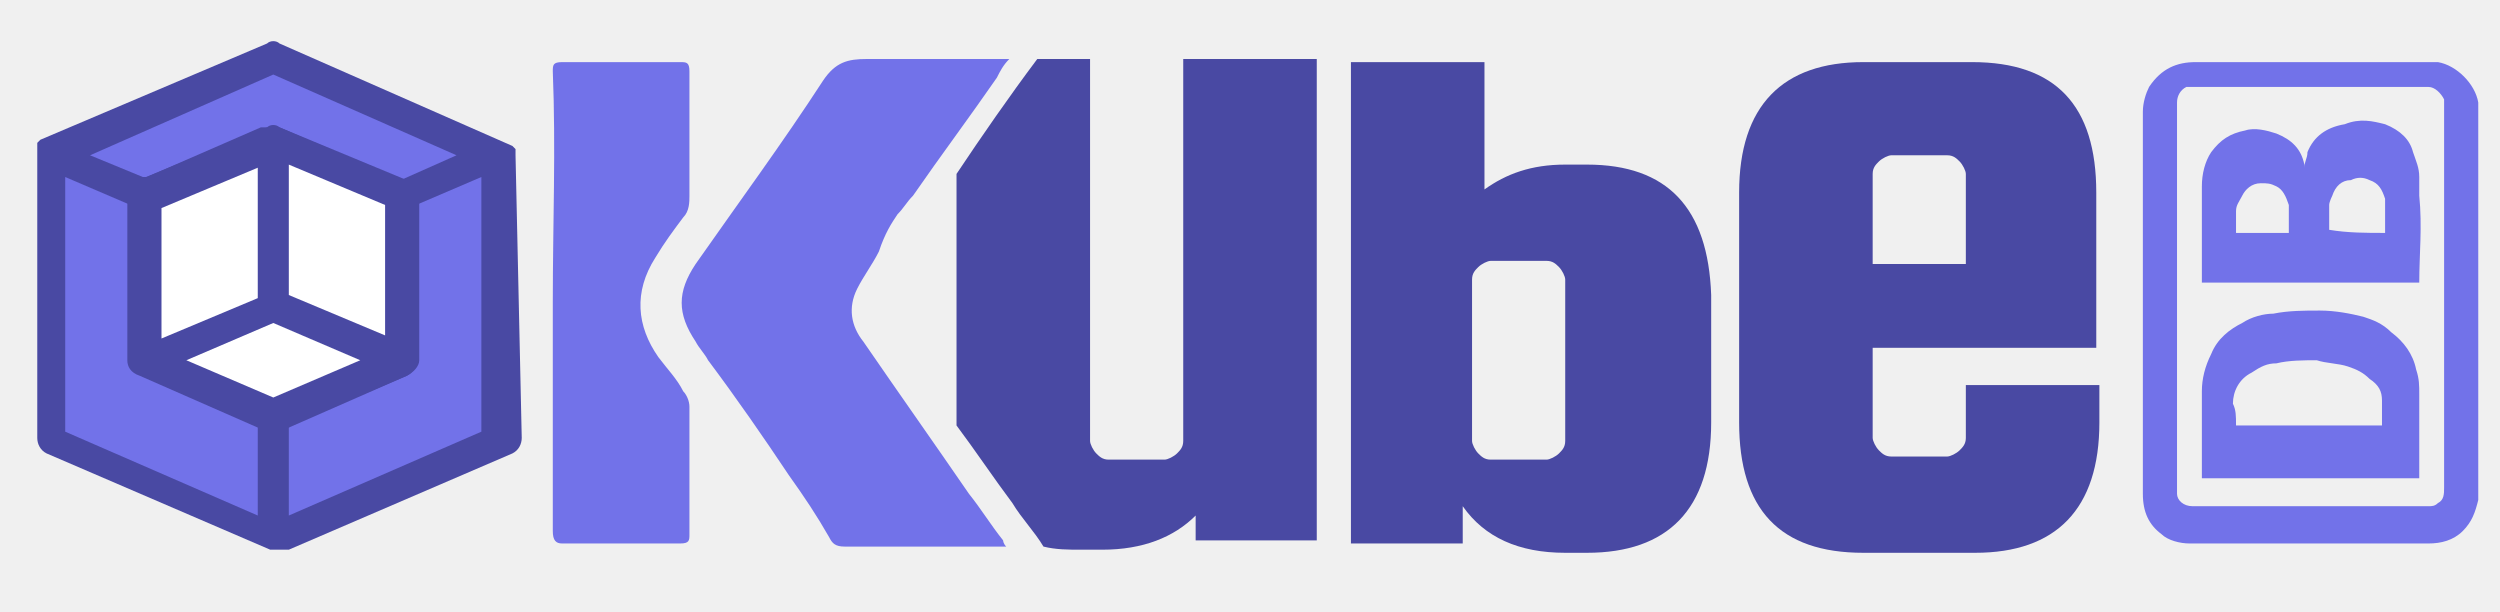
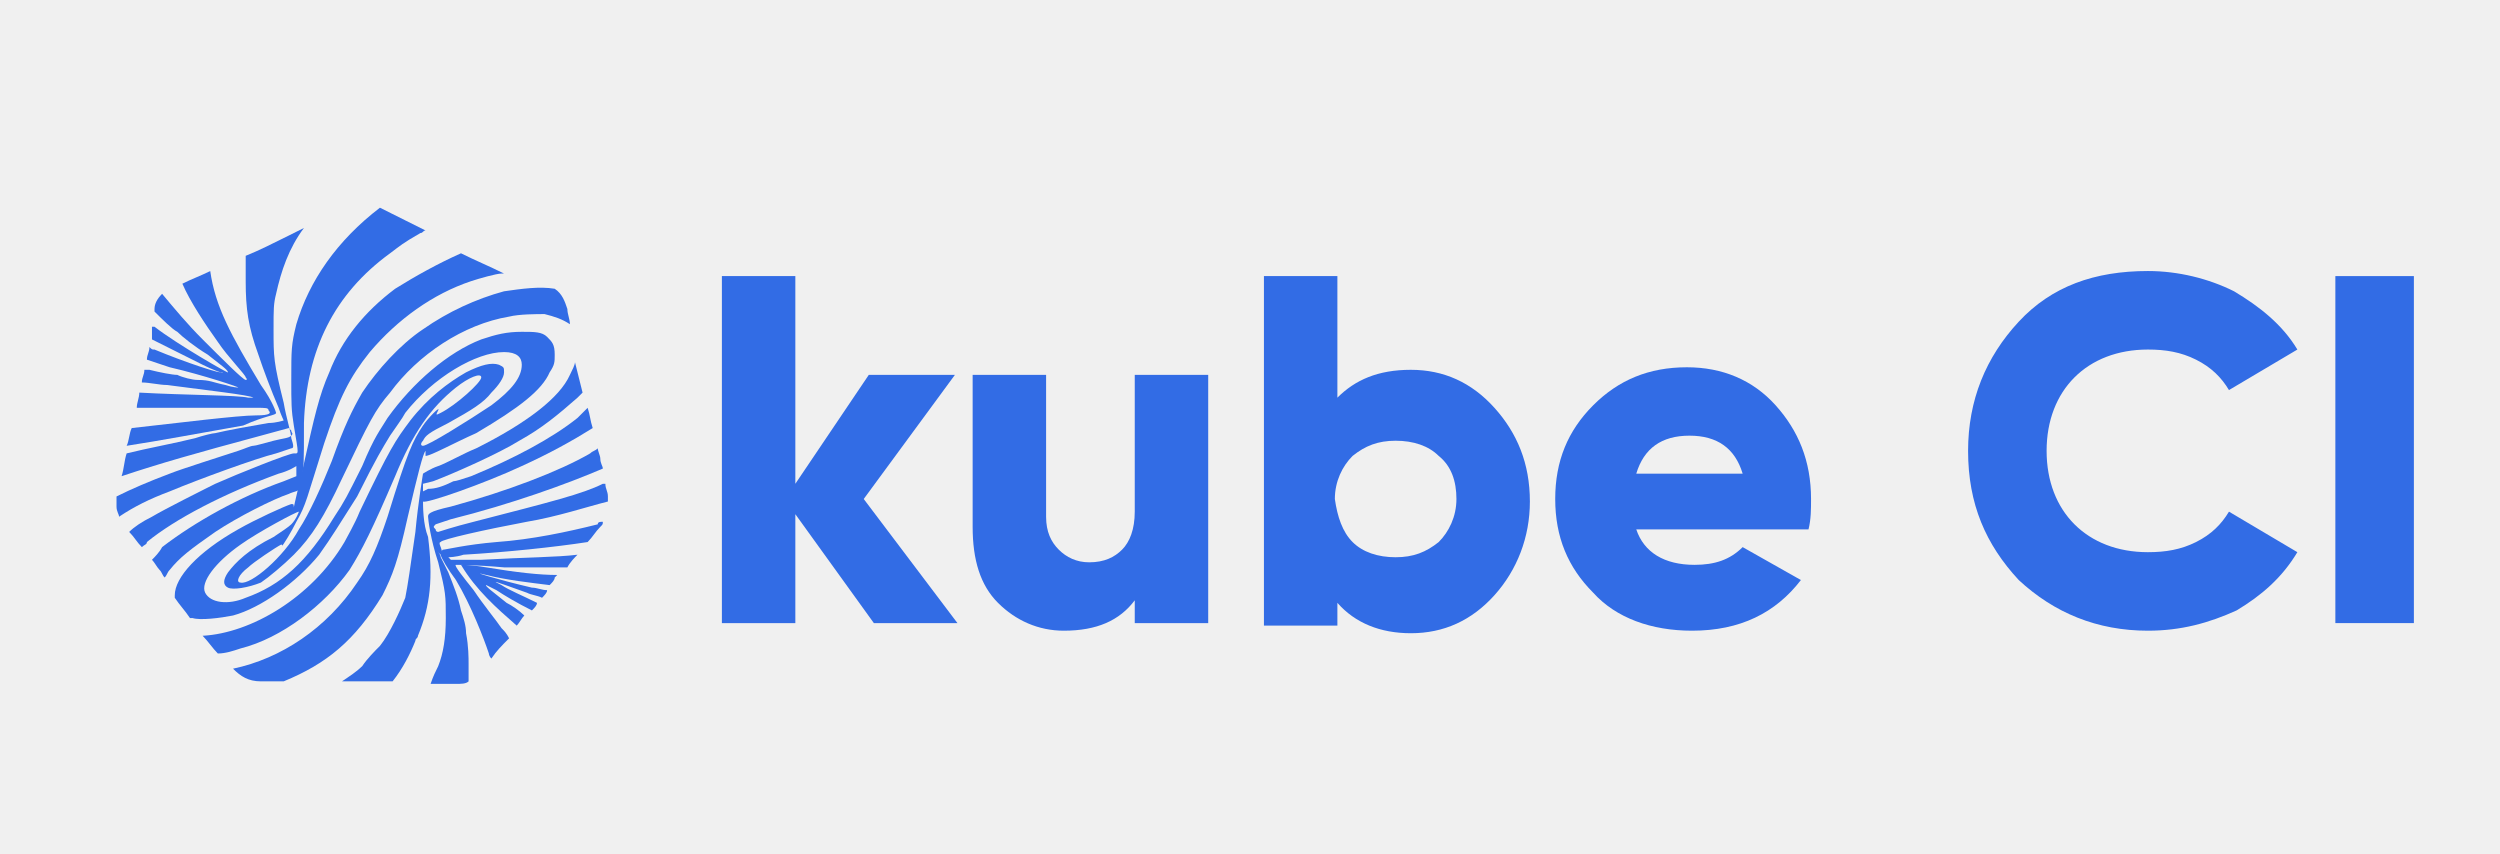
- <svg xmlns="http://www.w3.org/2000/svg" version="1.1" id="Layer_1" x="0px" y="0px" viewBox="0 0 80.5 19.7" style="enable-background:new 0 0 80.5 19.7;" xml:space="preserve">
+ <svg xmlns="http://www.w3.org/2000/svg" version="1.1" id="Layer_1" x="0px" y="0px" viewBox="0 0 98.7 33.7" style="enable-background:new 0 0 98.7 33.7;" xml:space="preserve">
  <style type="text/css">
- 	.st0{display:none;fill:#FFFFFF;}
- 	.st1{display:none;}
- 	.st2{display:inline;fill:#193D4B;}
- 	.st3{display:inline;}
- 	.st4{fill:#FFFFFF;}
- 	.st5{fill:#00A651;}
- 	.st6{fill:#7272E9;}
- 	.st7{fill:#4949A3;}
+ 	.st0{fill:#326CE5;}
</style>
-   <path id="XMLID_127_" class="st0" d="M108.3,38.5c-0.3,1-1.1,1.6-2.2,1.6c-1.3,0-2.3-0.8-3.4-1.4c-0.2-0.1-0.5-0.4-0.5-0.7  c0-0.5,0.3-1,0.5-1.5s0.4-1.1,0.6-1.6c0.4-1.1,0.9-2.2,1.4-3.2c0.6-1.3,1.1-2.5,1.7-3.8c0.7-1.5,1.4-2.9,2-4.4  c0.8-1.6,1.6-3.2,2.4-4.9c0.1-0.2,0.2-0.4,0.3-0.6c1.6-3.3,3.2-6.7,4.8-10c1.2-2.5,2.2-5.1,3.2-7.7c0.6-1.7,1.4-3.4,1.1-5.2  c-0.2-1.3-1.3-2-1.7-3.2c-0.7-2,4-2.1,5.1-2.3c1.7-0.2,3.4-0.4,5.1-0.5c1.3-0.1,2.7-0.1,4-0.1c1.1,0,2.5-0.1,3.4,0.5  c1.1,0.7,1.1,2.5,1.3,3.7c0.3,2,0.5,3.9,0.6,5.9c0.1,1.1,0.1,2.2,0.1,3.4c0.1,3.5,0.2,7,0.2,10.5c0,2.4,0,4.9,0,7.3  c0,5.8,0.5,9.8,1.5,12.2c0.4,0.9,0.8,1.3,1.1,1.3c0.8,0,1.5-0.3,2.2-0.6c0.5-0.2,0.9-0.6,1.3-0.9c0.4-0.2,0.8-0.5,1.2,0  c0.3,0.3,0.4,0.8,0.6,1.1c0.2,0.3,0.5,0.6,0.4,1s-0.5,0.6-0.8,0.8c-0.4,0.3-0.8,0.6-1.2,0.9c-0.8,0.6-1.6,1.1-2.5,1.6  c-0.5,0.3-1,0.5-1.5,0.7c-2.2,1-4.2,1.5-6.1,1.5c-0.9,0-2-0.3-2.9-0.7c-0.9-0.3-1.6-0.9-2.2-1.6c-1.7-2.1-2.1-5-2.3-7.6  c0-0.9,0-1.8,0-2.7c0-0.6,0.1-1.3,0.2-1.9s0.4-1.3,0.1-1.9c-0.2-0.5-0.8-0.6-1.3-0.7c-3.1-0.2-6.2-0.1-9.3,0.2  c-1.2,0.1-2.7,0-3.5,1.1c-0.6,0.8-0.9,2.1-1.3,3.1c-0.5,1.2-1,2.4-1.4,3.7c-0.3,0.7-0.5,1.4-0.8,2.1c-0.3,0.8-0.6,1.7-0.9,2.5  C108.8,36.7,108.6,37.6,108.3,38.5z M127.7,18.7l0.1-8.2c0-7.2-0.3-12.1-0.9-14.6c-0.4,0-0.7,0-0.9,0.1c-1.3,3.6-2.6,6.7-3.7,9.3  c-1.2,2.5-2.4,5.2-3.8,8.1c-1.3,2.9-2.2,4.7-2.5,5.4L127.7,18.7L127.7,18.7z" />
-   <path id="XMLID_125_" class="st0" d="M148.1,9.2c0.3-0.1,0.6-0.1,0.9-0.2c0.6-0.1,1.2-0.2,1.7-0.3c1.6-0.2,3.1-0.3,4.7-0.3  c1,0,2.1,0,3.1-0.1c0.3,0,0.7-0.1,1,0.2c0.2,0.3,0.2,0.6,0.3,0.9s0.2,0.6,0.3,1c0.1,0.3,0.1,0.7,0.2,1.1c0,0.2,0,0.4,0.1,0.6  c0,0.1,0.1,0.5,0,0.5c3.6-3,6.7-4.5,9.1-4.5c2.4,0,4.4,1,5.9,3.1c1.5,2,2.2,5,2.2,8.9c0,6.9-1.3,12-3.8,15.3c-2.4,3.2-6,5.2-10,5  c-1.3-0.1-2.7-0.2-3.9-0.6c-0.5-0.2-1.1-0.4-1.1-1.1c0-0.4,0.1-0.9,0.4-1.2c0.2-0.2,0.6-0.3,0.9-0.4c0.3-0.2,0.7-0.4,1-0.6  c0.7-0.4,1.3-0.9,1.9-1.5c1.4-1.3,2.4-3,3.2-4.8c1.6-3.8,2.5-8.6,1.2-12.6c-0.4-1.2-1.1-2.5-2.3-2.9c-1-0.4-2,0-2.8,0.7  c-2.1,1.8-2.6,5-2.9,7.6c-0.6,4.1-1.2,8.1-2.1,12.2c-0.6,2.6-1.1,5.3-1.4,8c-0.3,2.4-0.7,4.8-0.8,7.1c0,0.7,0,1.4,0,2  c0,0.5,0,1-0.4,1.3c-0.5,0.4-1.2,0.4-1.8,0.5c-0.9,0.3-1.9,0.5-2.9,0.6c-0.5,0.1-1.1,0.2-1.6,0.2c-0.6,0.1-1.3,0.1-1.9,0.2  c-0.4,0.1-0.9,0.1-1.2-0.1l-0.1-0.1c-0.4-0.3-0.4-0.9-0.4-1.4c0-0.6,0-1.2,0-1.8c0-1.2,0.2-2.4,0.4-3.6c0.2-1,0.3-2.1,0.5-3.1  c0.2-1.3,0.5-2.6,0.8-3.9c0.3-1.6,0.7-3.2,1-4.8c0-0.2,0.1-0.4,0.1-0.6c1.8-8.5,2.8-15,2.8-19.6c0-0.9-0.2-1.9-0.6-2.9  c-0.3-0.7-0.6-1.3-1-1.9c-0.2-0.3-0.4-0.6-0.6-0.9c-0.2-0.2-0.4-0.5-0.3-0.9C147.7,9.4,147.9,9.3,148.1,9.2z" />
-   <path id="XMLID_122_" class="st0" d="M236.7,30.1c0,3-1.3,5.4-3.9,7.3c-1,0.7-1.9,1.1-3,1.5c-0.6,0.2-1.2,0.4-1.8,0.6  c-1.3,0.4-2.7,0.6-4.1,0.7c-2.8,0.2-6-0.2-8.4-1.8c-2-1.4-2.8-3.7-1.5-5.9c1.1-2,3.5-3.5,5.8-3.1c2.5,0.4,3.7,2.9,4.5,4.9  c0.2,0.5,0.3,0.9,0.5,1.4c0.2,0.7,0.7,1.2,1.4,1s1.4-0.8,1.6-1.6c0.1-0.3,0.1-0.6,0.1-0.9c0-2.2-1.9-5.3-5.8-9.3  c-3.8-4-5.8-7.2-5.8-9.6s1.1-4.2,3.2-5.5c2.1-1.3,4.7-2,7.7-2s5.3,0.5,6.8,1.6s2.3,2.5,2.3,4.3s-1.4,4.3-4.3,7.6  c0.3,0.3,0.8,0.8,1.3,1.3s1.2,1.6,2.1,3.1C236.3,27.4,236.7,28.8,236.7,30.1z M232.9,13.9c0-1.7-1.1-2.5-3.4-2.5  c-1.1,0-2,0.2-2.7,0.7s-1.1,1-1.1,1.5c0,1,1,2.5,3.1,4.4l1.1,0.9C231.9,17.3,232.9,15.6,232.9,13.9z" />
-   <path id="XMLID_120_" class="st0" d="M256.8,40.3c-4.4,0-8.1-1.8-10.9-5.4c-2.9-3.6-4.3-8.2-4.3-14s1-11,3-15.8s4.8-8.6,8.5-11.6  s7.6-4.5,11.8-4.5s7.6,0.9,10.2,2.8S279-4,279-1.4c0,1.2-0.2,2.5-0.6,3.7c-0.3,0.8-0.6,1.7-1.2,2.4c-0.8,1-1.7,0.6-2.8,0.4  c-1-0.2-1.9-0.5-2.9-0.8c-1.2-0.4-2.5-1-3.5-1.8c-1-0.7-0.6-1.5-0.4-2.5c0.1-0.7,0.3-1.4,0.4-2.1s0.3-1.4,0.4-2  c0.2-1.2-0.2-1.6-1.3-2c-0.9-0.3-1.9-0.4-2.9-0.4c-2.9,0-5.4,2.5-7.7,7.4c-2.2,4.9-3.3,11-3.3,18.3c0,4.8,0.8,8.2,2.4,10.4  s3.5,3.2,5.8,3.2c1.4,0,3-0.3,4.3-0.8c1.5-0.6,3-1.4,4.2-2.5c0.5-0.4,0.9-0.8,1.4-1.2c0.2-0.2,0.4-0.5,0.8-0.6s0.6,0.2,0.9,0.4  c0.5,0.5,0.9,0.9,1.4,1.3c0.4,0.3,0.8,0.8,0.4,1.3c-0.3,0.4-0.7,0.7-1,1.1c-0.5,0.5-1,1-1.5,1.5c-1.4,1.3-2.7,2.4-4,3.3  c-1.3,0.9-3,1.7-5,2.4C260.9,39.9,258.8,40.3,256.8,40.3z" />
-   <path id="XMLID_117_" class="st0" d="M288.4,40.3c-3.3,0-5.8-1.1-7.7-3.4c-1.8-2.3-2.8-5.5-2.8-9.6c0-5.3,1.4-9.8,4.2-13.6  c2.8-3.8,6.7-5.7,11.7-5.7l2.6,0.1c0.8-0.4,1.7-0.6,2.7-0.6c3.7,0,5.6,3.5,5.6,10.6c1.9-0.1,3.9-0.4,5.9-0.8l1.1-0.3l0.4,2.8  c-1.6,0.7-3.7,1.3-6.3,1.8l-1.4,0.3c-0.9,5-2.7,9.3-5.5,13C296.3,38.4,292.7,40.3,288.4,40.3z M292.3,34.2c2,0,3.8-1.3,5.4-3.8  c1.6-2.6,2.7-5.3,3.3-8.1c-5.1,0-7.6-1.9-7.6-5.7c0-1.5,0.3-2.9,0.9-4.3l0.4-0.7c-0.2-0.1-0.4-0.1-0.7-0.1c-0.3,0-0.5,0-0.6,0.1  c-1.2,0.8-2.3,2.5-3.3,5.3s-1.6,6-1.6,9.6C288.4,31.6,289.7,34.2,292.3,34.2z" />
-   <path id="XMLID_114_" class="st0" d="M341.1,35.1c0,0.1-0.1,0.2-0.2,0.3c-0.5,0.5-1.2,1-1.8,1.4c-0.8,0.6-1.6,1.1-2.5,1.6  c-1.3,0.7-2.6,1.4-4,1.7c-0.7,0.1-1.4,0.2-2.1,0.2c-3.1,0-4.8-1.5-5.3-4.5c-1.4,1.4-3,2.5-4.8,3.3s-3.3,1.2-4.6,1.2  c-2.3,0-4.2-1-5.8-3c-1.6-2-2.4-5.1-2.4-9.2c0-6.3,1.3-11.2,4-14.7c2.7-3.6,5.6-5.4,9-5.4c3.3,0,6.1,0.8,8.4,2.3  c0.5-2.8,1-5.6,1.4-8.4c0.3-2.3,0.5-4.5,0.7-6.8c0.1-1.6,0.1-3.1-0.1-4.6c-0.1-0.8,0.1-1.5,1-1.7c0.4-0.1,0.9-0.2,1.3-0.4  c1.2-0.3,2.4-0.6,3.7-0.8c0.7-0.1,1.4-0.2,2-0.2c1.1-0.1,2.5-0.5,2.7,1c0.3,2.2,0.1,4.4-0.1,6.6c-0.2,1.4-0.4,2.8-0.6,4.2  c-0.2,1.7-0.6,3.4-0.9,5.1c-0.4,2-0.7,4.1-1.1,6.1c-0.1,0.3-0.1,0.5-0.2,0.8c-2.1,10.6-3.1,17.8-3.1,21.6c0,1.1,0.3,1.7,0.8,1.7  c0.4,0,0.8-0.3,1.1-0.5c0.3-0.2,0.7-0.4,1-0.6c0.3-0.2,0.6-0.5,0.9-0.6s0.5,0.1,0.7,0.3c0.2,0.3,0.4,0.7,0.6,1  C340.9,34.4,341.2,34.7,341.1,35.1z M324.1,12.1c-1.7,0-3.1,1.6-4.3,4.9c-1.2,3.3-1.8,6.5-1.8,9.7s0.2,5.2,0.7,6.1  c0.4,0.9,1.1,1.3,2,1.3c1.6,0,3.1-0.6,4.6-1.9c0.1-1.9,1.2-8.2,3.2-18.9C326.9,12.6,325.4,12.1,324.1,12.1z" />
-   <path id="XMLID_111_" class="st0" d="M342.9,27.1c0-5.9,1.8-10.6,5.4-14S355.9,8,360.5,8c2.8,0,5.1,0.7,6.9,2.1s2.7,3.2,2.7,5.5  s-0.6,4.2-1.7,5.8c-1.2,1.6-2.6,2.8-4.2,3.6c-3.4,1.7-6.4,2.7-9.2,3.1l-1.7,0.2c0.3,4.5,2.2,6.7,5.5,6.7c1.1,0,2.3-0.3,3.6-0.9  c0.6-0.2,1.1-0.5,1.6-0.8c0.6-0.3,1-0.7,1.5-1.1c0.4-0.3,0.8-0.6,1.3-0.2c0.3,0.3,0.5,0.6,0.8,1c0.2,0.3,0.6,0.5,0.4,1  c-0.1,0.3-0.4,0.5-0.6,0.7c-0.5,0.4-1,0.8-1.5,1.2c-1.1,0.9-2.2,1.6-3.2,2.1c-2.7,1.5-5.8,2.3-9,2.3c-3.3,0-5.8-1.2-7.7-3.5  C343.9,34.5,342.9,31.3,342.9,27.1z M358.8,21.7c1.4-1.6,2.1-3.7,2.1-6.2c0-2.6-0.8-3.8-2.3-3.8c-1.8,0-3.2,1.5-4.2,4.6  s-1.5,5.9-1.5,8.6C355.5,24.4,357.4,23.3,358.8,21.7z" />
-   <g class="st1">
-     <path id="XMLID_81_" class="st2" d="M80.8,51.2c0,3.2-2.6,5.8-5.8,5.8H11.4c-3.2,0-5.8-2.6-5.8-5.8v-63.6c0-3.2,2.6-5.8,5.8-5.8H75   c3.2,0,5.8,2.6,5.8,5.8V51.2z" />
-     <g class="st3">
+   <g>
+     <g>
      <g>
-         <g>
-           <g id="XMLID_161_">
-             <g id="XMLID_167_">
-               <path id="XMLID_171_" class="st4" d="M71.4,29.4c0.1-3.2-2.8-3.9-4.5-3.6c-3.3,0.6-3,3.6-3,3.6l0,0c0,3-0.7,5.2-2.2,6.6        c-1.5,1.5-3.6,2.2-6.3,2.2c-5.7,0-8.5-2.9-8.5-8.8l0,0c0,4.9-1.3,8.5-3.8,11c0.2,0.2,0.4,0.4,0.6,0.6        c2.9,2.5,6.8,3.7,11.7,3.7s8.8-1.2,11.7-3.7C70,38.5,71.4,34.6,71.4,29.4L71.4,29.4z" />
-               <path id="XMLID_168_" class="st4" d="M55.4,47.3c-5.5,0-10-1.5-13.4-4.3c-0.3-0.2-0.5-0.5-0.8-0.7l-1.9-2l1.9-1.9        c2-1.9,3-5,3-9.1h5.3c0,4.5,1.6,6.2,5.9,6.2c2,0,3.5-0.5,4.4-1.4s1.4-2.5,1.4-4.7c-0.2-2.2,1.1-5.6,5.2-6.3        c0.4-0.1,0.8-0.1,1.2-0.1c1.9,0,3.6,0.7,4.8,1.9c0.7,0.7,1.5,2,1.6,3.9v0.1c0,0.1,0,0.2,0,0.3v0.1c0,6-1.8,10.6-5.3,13.6        C65.4,45.8,60.9,47.3,55.4,47.3z M46.8,40c2.2,1.4,5.1,2.1,8.6,2.1c4.2,0,7.6-1,10-3.1c2.2-1.9,3.4-4.9,3.4-9.1l0,0v-0.5        c0-0.2,0-0.5-0.1-0.6c-0.2-0.2-0.8-0.4-1.3-0.3c-0.4,0.1-0.8,0.1-0.8,0.7l0,0v0.3c0,3.7-1,6.6-3,8.5c-2,2-4.7,3-8.1,3        c-3.2,0-5.8-0.9-7.7-2.5C47.4,38.9,47.1,39.5,46.8,40z" />
-             </g>
-             <g id="XMLID_162_">
-               <path id="XMLID_166_" class="st4" d="M63.9,9.4c0-3-0.7-5.2-2.2-6.6c-1.5-1.5-3.6-2.2-6.3-2.2c-5.6,0-8.5,2.9-8.5,8.7        c0-4.9-1.2-8.5-3.7-11c0.2-0.2,0.4-0.3,0.5-0.5c2.9-2.5,6.8-3.7,11.7-3.7s8.8,1.2,11.7,3.7s4.4,6.3,4.4,11.6        c0,0,0.3,3.1-3,3.6C66.7,13.4,63.8,12.6,63.9,9.4z" />
-               <path id="XMLID_163_" class="st4" d="M67.7,15.8c-1.9,0-3.6-0.7-4.8-1.9c-0.8-0.8-1.7-2.2-1.6-4.5c0-2.1-0.5-3.7-1.4-4.7        c-1-1-2.4-1.4-4.4-1.4c-4.2,0-5.9,1.7-5.9,6.1h-5.3c0-4.1-1-7.2-3-9.1l-1.9-2l1.9-1.9C41.5-3.8,41.7-4,42-4.2        c3.4-2.9,7.9-4.3,13.4-4.3s10,1.5,13.4,4.3c3.5,3,5.3,7.5,5.3,13.5c0.2,2.2-1.1,5.6-5.2,6.3C68.5,15.7,68.1,15.8,67.7,15.8z         M55.4-2c3.4,0,6.2,1,8.1,3c2,2,3,4.8,3,8.5c0,0.3,0,0.6,0.1,0.7c0.2,0.2,0.8,0.4,1.3,0.3c0.3,0,0.9-0.1,0.8-0.8V9.4        c0-4.5-1.1-7.6-3.4-9.6c-2.4-2-5.8-3.1-10-3.1c-3.4,0-6.3,0.7-8.5,2c0.3,0.5,0.6,1,0.9,1.6C49.6-1.2,52.2-2,55.4-2z" />
-             </g>
-           </g>
-         </g>
-         <g>
-           <g>
-             <path id="XMLID_74_" class="st5" d="M37.2,35.9c-1.5,1.5-3.6,2.2-6.3,2.2c-5.7,0-8.5-2.9-8.5-8.8V9.4c0-5.9,2.8-8.8,8.5-8.8       c2.7,0,4.8,0.7,6.3,2.2s2.2,3.7,2.2,6.6l0,0c0-4.9,1.3-8.5,3.8-11C43-1.8,42.8-2,42.6-2.2c-2.9-2.5-6.8-3.7-11.7-3.7       s-8.8,1.2-11.7,3.7s-4.3,6.3-4.3,11.6v19.9c0,5.3,1.4,9.1,4.3,11.6s6.8,3.7,11.7,3.7s8.8-1.2,11.7-3.7c0.2-0.2,0.4-0.3,0.5-0.5       c-2.5-2.5-3.7-6.1-3.7-11C39.4,32.3,38.6,34.5,37.2,35.9z" />
-             <path class="st5" d="M30.8,47.2c-5.5,0-10-1.5-13.4-4.3c-3.5-3-5.2-7.5-5.2-13.6V9.4c0-6,1.8-10.6,5.2-13.6       c3.4-2.9,7.9-4.3,13.4-4.3s10,1.5,13.4,4.3C44.5-4,44.7-3.7,45-3.5l1.9,1.9L45,0.3c-2,1.9-3,5-3,9.1h-5.3       c0-2.2-0.5-3.8-1.4-4.8c-1-1-2.4-1.4-4.4-1.4c-4.2,0-5.9,1.7-5.9,6.2v19.9c0,4.5,1.6,6.2,5.9,6.2c2,0,3.5-0.5,4.4-1.4       s1.4-2.5,1.4-4.7H42c0,4.1,1,7.2,2.9,9.1l1.9,1.9l-1.9,1.9c-0.2,0.2-0.4,0.4-0.7,0.6C40.9,45.7,36.4,47.2,30.8,47.2z M30.8-3.3       c-4.2,0-7.6,1-10,3.1c-2.3,2-3.4,5.1-3.4,9.6v19.9c0,4.5,1.1,7.6,3.4,9.6c2.4,2,5.7,3.1,10,3.1c3.4,0,6.3-0.7,8.5-2       c-0.3-0.5-0.6-1.1-0.9-1.6c-1.9,1.6-4.5,2.5-7.6,2.5c-7.1,0-11.1-4.2-11.1-11.5v-20c0-7.3,4.1-11.5,11.1-11.5       c3.2,0,5.7,0.8,7.7,2.5c0.3-0.6,0.6-1.1,0.9-1.6C37.2-2.6,34.3-3.3,30.8-3.3z" />
-           </g>
-           <g>
-             <path id="XMLID_71_" class="st5" d="M39.4,9.4v19.9v0.1c0,4.9,1.2,8.5,3.7,11c2.5-2.5,3.8-6.1,3.8-11v-20V9.3       c0-4.9-1.2-8.5-3.7-11C40.6,0.8,39.4,4.5,39.4,9.4z" />
-             <path class="st5" d="M43,44.1l-1.8-1.8c-3-3-4.5-7.3-4.5-12.9v-20c0-5.6,1.6-9.9,4.6-12.9l1.9-1.8L45-3.5c3,3,4.5,7.3,4.5,12.9       v20c0,5.6-1.6,9.9-4.6,12.9L43,44.1z M43.1,3C42.4,4.7,42,6.9,42,9.4v19.9c0,2.6,0.4,4.7,1.1,6.4c0.8-1.7,1.1-3.9,1.1-6.4V9.4       C44.3,6.9,43.9,4.7,43.1,3z" />
-           </g>
-           <g>
-             <path id="XMLID_68_" class="st5" d="M39.4,30c0,0-0.3,6.1,3.7,10.4c1.6,1.8,4,3.2,7.4,3.8c2.6,0.5,4.5-4.5,1.8-6.3       c-0.3-0.1-5.4-1.8-5.4-8.5L39.4,30z" />
-             <path class="st5" d="M50.8,46.8L50.8,46.8c-0.3,0-0.6,0-0.8-0.1c-3.7-0.7-6.6-2.2-8.8-4.6c-4.7-5-4.4-12-4.4-12.3l0.1-2.3       l12.7-1v2.9c-0.1,4.6,3.1,5.8,3.5,5.9l0.4,0.1l0.3,0.2c2.1,1.5,3,4.2,2.1,6.9C55.1,45.1,53,46.8,50.8,46.8z M42.2,32.4       c0.3,1.8,1,4.3,2.8,6.2c1.4,1.5,3.2,2.4,5.6,2.9c0.1-0.2,0.3-0.6,0.3-1c0-0.1,0-0.3-0.1-0.3c-2.2-0.9-5.4-3.3-6.4-7.9       L42.2,32.4z" />
-           </g>
-         </g>
+         <path class="st0" d="M37.8,24.6h-3.3l-3.1-4.3v4.3h-2.9V10.9h2.9v8.2l2.9-4.3h3.4l-3.6,4.9L37.8,24.6z" />
+         <path class="st0" d="M44.8,14.8h2.9v9.8h-2.9v-0.9c-0.6,0.8-1.5,1.2-2.8,1.2c-1,0-1.9-0.4-2.6-1.1c-0.7-0.7-1-1.7-1-3v-6h2.9v5.6     c0,0.6,0.2,1,0.5,1.3c0.3,0.3,0.7,0.5,1.2,0.5c0.6,0,1-0.2,1.3-0.5c0.3-0.3,0.5-0.8,0.5-1.5V14.8z" />
+         <path class="st0" d="M55.7,14.6c1.3,0,2.4,0.5,3.3,1.5c0.9,1,1.4,2.2,1.4,3.7c0,1.4-0.5,2.7-1.4,3.7c-0.9,1-2,1.5-3.3,1.5     c-1.2,0-2.2-0.4-2.9-1.2v0.9h-2.9V10.9h2.9v4.8C53.5,15,54.4,14.6,55.7,14.6z M53.4,21.4c0.4,0.4,1,0.6,1.7,0.6     c0.7,0,1.2-0.2,1.7-0.6c0.4-0.4,0.7-1,0.7-1.7c0-0.7-0.2-1.3-0.7-1.7c-0.4-0.4-1-0.6-1.7-0.6c-0.7,0-1.2,0.2-1.7,0.6     c-0.4,0.4-0.7,1-0.7,1.7C52.8,20.4,53,21,53.4,21.4z" />
+         <path class="st0" d="M64.6,20.9c0.3,0.9,1.1,1.4,2.3,1.4c0.8,0,1.4-0.2,1.9-0.7l2.3,1.3c-1,1.3-2.4,2-4.3,2c-1.6,0-3-0.5-3.9-1.5     c-1-1-1.5-2.2-1.5-3.7c0-1.5,0.5-2.7,1.5-3.7c1-1,2.2-1.5,3.7-1.5c1.4,0,2.6,0.5,3.5,1.5c0.9,1,1.4,2.2,1.4,3.7     c0,0.4,0,0.8-0.1,1.2H64.6z M64.6,18.7h4.2c-0.3-1-1-1.5-2.1-1.5C65.6,17.2,64.9,17.7,64.6,18.7z" />
+         <path class="st0" d="M84.8,24.9c-2,0-3.7-0.7-5.1-2c-1.3-1.4-2-3-2-5.1c0-2,0.7-3.7,2-5.1c1.3-1.4,3-2,5.1-2     c1.2,0,2.4,0.3,3.4,0.8c1,0.6,1.9,1.3,2.5,2.3L88,15.4c-0.3-0.5-0.7-0.9-1.3-1.2c-0.6-0.3-1.2-0.4-1.9-0.4     c-1.2,0-2.2,0.4-2.9,1.1c-0.7,0.7-1.1,1.7-1.1,2.9c0,1.2,0.4,2.2,1.1,2.9c0.7,0.7,1.7,1.1,2.9,1.1c0.7,0,1.3-0.1,1.9-0.4     c0.6-0.3,1-0.7,1.3-1.2l2.7,1.6c-0.6,1-1.4,1.7-2.4,2.3C87.2,24.6,86.1,24.9,84.8,24.9z" />
+         <path class="st0" d="M92.2,10.9h3.1v13.7h-3.1V10.9z" />
+       </g>
+     </g>
+     <g>
+       <g>
+         <path class="st0" d="M15.1,23.5c0.4-0.8,0.6-1.3,1-3.1c0.4-1.7,0.6-2.5,0.7-2.6c0,0,0,0,0,0.1c0,0.1,0,0.1,0,0.1     c0.2,0,1.1-0.5,2-0.9c1.7-1,2.6-1.7,2.9-2.4c0.2-0.3,0.2-0.4,0.2-0.7c0-0.4-0.1-0.5-0.3-0.7c-0.2-0.2-0.5-0.2-1-0.2     c-0.6,0-1,0.1-1.6,0.3c-1.3,0.5-2.7,1.7-3.7,3.1c-0.3,0.5-0.5,0.7-1,1.9c-0.6,1.2-0.7,1.4-1.1,2c-1.1,1.8-2.1,2.7-3.5,3.2     c-0.7,0.3-1.4,0.2-1.6-0.2c-0.2-0.4,0.4-1.2,1.4-1.9c0.7-0.5,2.2-1.3,2.3-1.3c0,0-0.1,0.3-0.3,0.5c-0.1,0.1-0.4,0.3-0.7,0.5     c-1,0.5-1.5,1-1.8,1.4c-0.2,0.3-0.2,0.5,0,0.6c0.2,0.1,0.8,0,1.3-0.2c0.3-0.2,0.9-0.7,1.3-1.1c0.7-0.7,1.2-1.5,1.9-3     c1.1-2.3,1.3-2.7,1.9-3.4c1.1-1.5,2.9-2.7,4.7-3c0.4-0.1,1.1-0.1,1.4-0.1c0.4,0.1,0.7,0.2,1,0.4c0-0.2-0.1-0.4-0.1-0.6     c-0.1-0.3-0.2-0.6-0.5-0.8c-0.6-0.1-1.3,0-2,0.1c-1.1,0.3-2.2,0.8-3.2,1.5c-0.9,0.6-1.8,1.6-2.4,2.5c-0.4,0.7-0.7,1.3-1.2,2.7     c-0.4,1-0.9,2.1-1.3,2.7C11.2,22,9.9,23.1,9.5,23c-0.2,0-0.1-0.3,0.3-0.6c0.2-0.2,1.1-0.8,1.3-0.9c0,0,0.1,0,0,0.1     c0,0.1,0,0.1,0,0c0.1-0.1,0.4-0.6,0.6-1c0.4-0.7,0.4-0.9,1.1-3.1c0.6-1.8,1-2.6,1.8-3.6c1.1-1.3,2.5-2.3,4-2.8     c0.3-0.1,1-0.3,1.2-0.3c0,0,0.1,0,0.1,0c-0.6-0.3-1.1-0.5-1.7-0.8c-0.9,0.4-1.8,0.9-2.6,1.4c-1.2,0.9-2.1,2-2.6,3.3     c-0.4,0.9-0.6,1.8-1,3.6c-0.3,1.3-0.5,2.1-0.4,1.8c0-0.2,0-0.2-0.1-0.2c-0.3,0.1-1.4,0.6-2.1,1c-1.6,0.9-2.5,1.9-2.5,2.6     c0,0,0,0.1,0,0.1c0.2,0.3,0.4,0.5,0.6,0.8c0,0,0.1,0,0.1,0c0.3,0.1,1.1,0,1.6-0.1c1.1-0.3,2.5-1.3,3.4-2.4     c0.5-0.7,0.8-1.2,1.5-2.3c0.8-1.6,1-1.9,1.3-2.4c0.2-0.3,0.5-0.7,0.6-0.9c1.1-1.4,2.8-2.4,3.9-2.4c0.5,0,0.7,0.2,0.7,0.5     c0,0.5-0.4,1-1.2,1.6c-0.9,0.6-2.5,1.6-2.7,1.6c-0.1,0-0.1-0.1,0-0.2c0.1-0.2,0.2-0.3,1-0.7c0.9-0.5,1.4-0.8,1.7-1.2     c0.3-0.3,0.5-0.6,0.5-0.8c0-0.2,0-0.2-0.2-0.3c-0.3-0.1-0.7,0-1.3,0.3c-0.7,0.4-1.5,1-2.2,1.9c-0.6,0.8-0.8,1.1-2,3.6     c-0.2,0.5-0.5,1-0.6,1.2c-1.3,2.2-3.7,3.6-5.6,3.7c0.2,0.2,0.4,0.5,0.6,0.7c0.3,0,0.6-0.1,0.9-0.2c1.6-0.4,3.3-1.7,4.3-3.1     c0.5-0.8,0.9-1.6,1.8-3.7c0.7-1.7,1.4-2.7,2.4-3.5c0.5-0.4,1-0.6,1-0.4c0,0.2-1,1.1-1.6,1.4c-0.2,0.1-0.2,0.1-0.1-0.1     c0.1-0.2-0.4,0.3-0.6,0.6c-0.4,0.6-0.6,1-1.4,3.6c-0.4,1.2-0.7,1.9-1.2,2.6c-1.2,1.8-3,3-4.9,3.4c0,0,0,0,0,0     c0.3,0.3,0.6,0.5,1.1,0.5c0.3,0,0.6,0,0.9,0C12.9,26.2,14,25.3,15.1,23.5z" />
+         <path class="st0" d="M18.6,18.8C18.3,18.9,18,19,17.9,19c-0.4,0.2-0.7,0.3-1,0.3l-0.2,0.1l0,0.2c0,0.1,0,0.2,0,0.2     c0.1,0.1,2.4-0.7,3.9-1.4c1.1-0.5,2-1,2.8-1.5c-0.1-0.3-0.1-0.5-0.2-0.8c-0.1,0.1-0.3,0.3-0.4,0.4C21.8,17.3,20.3,18.1,18.6,18.8     z" />
+         <path class="st0" d="M10.9,16.3c0,0-0.1-0.4-0.6-1.1c-1.2-2-1.8-3.1-2-4.5c-0.4,0.2-0.7,0.3-1.1,0.5c0.3,0.7,0.9,1.6,1.4,2.3     c0.4,0.6,1.1,1.3,1.1,1.4c0,0,0.1,0.1,0,0.1c-0.1,0-0.9-0.8-1.7-1.6c-0.6-0.6-1.1-1.2-1.6-1.8c-0.2,0.2-0.3,0.4-0.3,0.6     c0,0,0,0.1,0,0.1c0.3,0.3,0.7,0.7,0.9,0.8c0.2,0.2,0.7,0.6,1.2,0.9C8.7,14.4,9,14.6,9,14.7c0.1,0.1-2-1.1-2.9-1.8c0,0,0,0-0.1,0     C6,13,6,13.2,6,13.4c0.4,0.2,0.8,0.4,1,0.5c0.2,0.1,0.6,0.3,1,0.5c0.4,0.2,0.7,0.3,0.7,0.3c0,0,0,0,0.1,0c0,0.1-1.5-0.4-2.7-0.9     c-0.1,0-0.1,0-0.2-0.1c0,0.2-0.1,0.3-0.1,0.5c0.3,0.1,0.6,0.2,0.9,0.3c1.3,0.3,2.8,0.8,2.7,0.8c0,0-0.2,0-0.5-0.1     C8.4,15.1,8.3,15,7.8,15c-0.2,0-0.6-0.1-0.8-0.2c-0.2,0-0.7-0.1-1.1-0.2c-0.1,0-0.1,0-0.2,0c0,0.2-0.1,0.3-0.1,0.5     c0.3,0,0.7,0.1,1,0.1c1.5,0.2,3.3,0.4,3.4,0.5c0,0-0.1,0-0.2,0c-0.4-0.1-2.5-0.1-4.3-0.2c0,0.2-0.1,0.4-0.1,0.6     c0.3,0,0.5,0,0.5,0c0.1,0,0.6,0,1.1,0c0.5,0,1,0,1.1,0c0.1,0,0.5,0,0.9,0s0.9,0,1.1,0c0.4,0,0.5,0,0.5,0.1     c0.1,0.1,0.1,0.2-0.5,0.2c-0.7,0-3.1,0.3-4.9,0.5c-0.1,0.2-0.1,0.5-0.2,0.7c1.3-0.2,2.9-0.5,4.6-0.8     C10.5,16.4,10.9,16.4,10.9,16.3z" />
+         <path class="st0" d="M11.4,19.5c0.2-0.1,0.4-0.1,0.4-0.2c0,0,0.1-0.2,0.1-0.4c0.1-0.4,0.1-0.6,0.1-2.2c0.1-2.9,1.2-5.1,3.4-6.7     c0.4-0.3,0.5-0.4,1.2-0.8c0.1,0,0.1-0.1,0.2-0.1c-0.6-0.3-1.2-0.6-1.8-0.9c-1.7,1.3-2.8,2.9-3.3,4.6c-0.2,0.8-0.2,1-0.2,2.2     c0,0.9,0,1.2,0.1,1.8c0.2,1.2,0.2,1.1,0,1.1c-0.2,0-2.2,0.8-3.1,1.2c-0.2,0.1-0.4,0.2-0.4,0.2c0,0-1.6,0.8-2.1,1.1     c-0.4,0.2-0.7,0.4-0.9,0.6c0.2,0.2,0.3,0.4,0.5,0.6c0.1-0.1,0.2-0.1,0.2-0.2c1.1-0.9,3-1.9,5.2-2.7c0.4-0.1,0.7-0.3,0.7-0.3     c0,0,0,0.1,0,0.2l0,0.2l-0.5,0.2c-1.7,0.6-3.5,1.6-4.8,2.6C6.3,21.8,6.1,22,6,22.1c0.1,0.1,0.2,0.3,0.3,0.4     c0.1,0.1,0.1,0.2,0.2,0.3c0.1-0.1,0.1-0.2,0.2-0.3C7.1,22,7.5,21.7,8.5,21C9.4,20.4,10.8,19.7,11.4,19.5z" />
+         <path class="st0" d="M10.9,17.9c0.3-0.1,0.6-0.2,0.6-0.2c0.1,0,0.1-0.1,0-0.4c0-0.2-0.2-0.8-0.3-1.4c-0.4-1.6-0.4-1.8-0.4-2.9     c0-0.8,0-1,0.1-1.4c0.2-0.9,0.5-1.8,1.1-2.6c-0.2,0.1-0.4,0.2-0.6,0.3c-0.6,0.3-1.2,0.6-1.7,0.8c0,0.3,0,0.6,0,1     c0,1.1,0.1,1.8,0.5,2.9c0.2,0.6,0.5,1.4,0.8,2.1c0.1,0.3,0.2,0.5,0.2,0.5c0,0-0.3,0.1-0.6,0.1c-0.6,0.1-1.7,0.3-2.1,0.4     c-0.1,0-0.5,0.1-0.8,0.2c-0.8,0.2-1.9,0.4-2.7,0.6c-0.1,0.3-0.1,0.6-0.2,0.9c1.5-0.5,2.9-0.9,5.5-1.6l1.1-0.3l0.1,0.1     c0,0.1,0.1,0.1,0,0.2s-0.3,0.1-0.7,0.2c-0.4,0.1-0.7,0.2-0.8,0.2c-0.1,0-0.3,0.1-0.6,0.2c-0.6,0.2-2.2,0.7-2.7,0.9     c-0.8,0.3-1.5,0.6-2.1,0.9c0,0.1,0,0.3,0,0.4c0,0.2,0.1,0.3,0.1,0.4c0.6-0.4,1.2-0.7,2-1C7.9,18.9,10.1,18.1,10.9,17.9z" />
+         <path class="st0" d="M20.8,20.6c1.2-0.2,2.4-0.6,3.2-0.8c0-0.1,0-0.2,0-0.2c0-0.2-0.1-0.3-0.1-0.5c0,0,0,0-0.1,0     c-0.8,0.4-2,0.7-5.1,1.5c-0.8,0.2-1.4,0.4-1.4,0.4c0,0-0.1,0-0.1-0.1c-0.1-0.1-0.1-0.1,0-0.2c0,0,0.3-0.1,0.6-0.2     c2.4-0.6,4.6-1.4,6-2c0-0.1-0.1-0.2-0.1-0.4c0-0.1-0.1-0.3-0.1-0.4c-0.1,0.1-0.2,0.1-0.3,0.2c-1.2,0.7-3.3,1.5-5.5,2.1     c-0.9,0.2-0.9,0.3-0.9,0.4c0,0.1,0.1,0.9,0.4,1.8c0.3,1.2,0.3,1.3,0.3,2.2c0,0.8-0.1,1.4-0.3,1.9c-0.1,0.2-0.2,0.4-0.3,0.7     c0.3,0,0.7,0,1,0c0.2,0,0.4,0,0.5-0.1c0-0.2,0-0.5,0-0.7c0-0.2,0-0.7-0.1-1.2c0-0.3-0.1-0.6-0.2-0.9c-0.1-0.5-0.3-1-0.5-1.5     c-0.1-0.2-0.2-0.4-0.3-0.6c0-0.1-0.1-0.2-0.1-0.2c0,0,0,0,0.1,0.1c0,0.1,0.3,0.6,0.6,1c0.6,1,1.1,2.3,1.3,2.9c0,0,0,0.1,0.1,0.2     c0.2-0.3,0.4-0.5,0.7-0.8c-0.1-0.2-0.2-0.3-0.3-0.4c-0.2-0.3-0.7-0.9-1.1-1.5c-0.4-0.5-0.8-1-0.7-1c0,0,0.8,0,1.9,0.1     c0.5,0,1.6,0,2.5,0c0.1-0.2,0.3-0.4,0.4-0.5c-0.8,0.1-2,0.1-3.8,0.2c-0.9,0-1.1,0-1.2,0c0,0-0.1-0.1-0.1-0.1c0,0,0.3,0,0.6-0.1     c1.7-0.1,3.6-0.3,4.9-0.5c0.2-0.2,0.3-0.4,0.5-0.6c0.1-0.1,0.1-0.1,0.1-0.2c-0.1,0-0.2,0-0.2,0.1c-1.2,0.3-2.6,0.6-4,0.7     c-1.2,0.1-2,0.3-2.1,0.3c-0.1,0,0,0.2-0.1-0.1c0,0-0.1-0.2,0-0.2C17.4,21.3,19.2,20.9,20.8,20.6z" />
+         <path class="st0" d="M18.2,22.3L18.2,22.3C18.1,22.3,18.1,22.3,18.2,22.3c0.6,1,1.4,1.7,2.2,2.4c0.1-0.1,0.2-0.3,0.3-0.4     c-0.2-0.2-0.5-0.4-0.7-0.5c-0.5-0.4-0.9-0.7-0.8-0.7c0,0,0.2,0.1,0.4,0.2c0.3,0.2,0.8,0.5,1.4,0.8c0.1-0.1,0.2-0.2,0.2-0.3     c-0.6-0.3-1.1-0.5-1.4-0.7c-0.4-0.2-0.4-0.2,1,0.3c0.2,0.1,0.4,0.1,0.6,0.2c0.1-0.1,0.2-0.2,0.2-0.3c-0.2,0-0.4-0.1-0.6-0.1     c-1.3-0.3-2.6-0.7-1.8-0.5c0.8,0.2,1.7,0.3,2.5,0.4c0.1-0.1,0.2-0.2,0.2-0.3c0,0,0.1-0.1,0.1-0.1c-0.7,0-1.6-0.1-2.8-0.3     C18.6,22.3,18.3,22.3,18.2,22.3z" />
+         <path class="st0" d="M16.7,19.7l0-0.6l0.4-0.1c0.8-0.3,2.6-1.1,3.4-1.6c0.9-0.5,1.5-1,2.3-1.7c0.1-0.1,0.2-0.2,0.2-0.2     c-0.1-0.4-0.2-0.8-0.3-1.2c0,0.1-0.1,0.3-0.2,0.5c-0.4,0.9-1.7,1.9-3.7,2.9c-0.5,0.2-1.2,0.6-1.5,0.7c-0.3,0.1-0.6,0.3-0.6,0.3     c0,0-0.2,1.2-0.3,2.3c-0.2,1.4-0.3,2.1-0.4,2.6c-0.2,0.5-0.6,1.4-1,1.9c-0.2,0.2-0.5,0.5-0.7,0.8c-0.2,0.2-0.5,0.4-0.8,0.6     c0.3,0,0.5,0,0.8,0c0.4,0,0.8,0,1.2,0c0.4-0.5,0.7-1.1,0.9-1.6c0-0.1,0.1-0.1,0.1-0.2c0.5-1.2,0.6-2.3,0.4-3.9     C16.7,20.7,16.7,20,16.7,19.7z" />
      </g>
    </g>
  </g>
-   <path id="XMLID_109_" class="st0" d="M182,9.2c0.3-0.1,0.6-0.1,0.9-0.2c0.6-0.1,1.2-0.2,1.7-0.3c1.6-0.2,3.1-0.3,4.7-0.3  c1,0,2.1,0,3.1-0.1c0.3,0,0.7-0.1,1,0.2c0.2,0.3,0.2,0.6,0.3,0.9s0.2,0.6,0.3,1c0.1,0.3,0.1,0.7,0.2,1.1c0,0.2,0,0.4,0.1,0.6  c0,0.1,0.1,0.5,0,0.5c3.6-3,6.7-4.5,9.1-4.5c2.4,0,4.4,1,5.9,3.1c1.5,2,2.2,5,2.2,8.9c0,6.9-1.3,12-3.8,15.3c-2.4,3.2-6,5.2-10,5  c-1.3-0.1-2.7-0.2-3.9-0.6c-0.5-0.2-1.1-0.4-1.1-1.1c0-0.4,0.1-0.9,0.4-1.2c0.2-0.2,0.6-0.3,0.9-0.4c0.3-0.2,0.7-0.4,1-0.6  c0.7-0.4,1.3-0.9,1.9-1.5c1.4-1.3,2.4-3,3.2-4.8c1.6-3.8,2.5-8.6,1.2-12.6c-0.4-1.2-1.1-2.5-2.3-2.9c-1-0.4-2,0-2.8,0.7  c-2.1,1.8-2.6,5-2.9,7.6c-0.6,4.1-1.2,8.1-2.1,12.2c-0.6,2.6-1.1,5.3-1.4,8c-0.3,2.4-0.7,4.8-0.8,7.1c0,0.7,0,1.4,0,2  c0,0.5,0,1-0.4,1.3c-0.5,0.4-1.2,0.4-1.8,0.5c-0.9,0.3-1.9,0.5-2.9,0.6c-0.5,0.1-1.1,0.2-1.6,0.2c-0.6,0.1-1.3,0.1-1.9,0.2  c-0.4,0.1-0.9,0.1-1.2-0.1l-0.1-0.1c-0.4-0.3-0.4-0.9-0.4-1.4c0-0.6,0-1.2,0-1.8c0-1.2,0.2-2.4,0.4-3.6c0.2-1,0.3-2.1,0.5-3.1  c0.2-1.3,0.5-2.6,0.8-3.9c0.3-1.6,0.7-3.2,1-4.8c0-0.2,0.1-0.4,0.1-0.6c1.8-8.5,2.8-15,2.8-19.6c0-0.9-0.2-1.9-0.6-2.9  c-0.3-0.7-0.6-1.3-1-1.9c-0.2-0.3-0.4-0.6-0.6-0.9c-0.2-0.2-0.4-0.5-0.3-0.9C181.6,9.4,181.8,9.3,182,9.2z" />
-   <g>
-     <polygon class="st6" points="16.1,5 16.1,14.3 8.8,17.4 8.8,13.3 12.9,11.6 12.9,6.3 12.9,6.3  " />
-     <polygon class="st6" points="8.8,1.8 16.1,5 12.9,6.3 12.9,6.3 8.8,4.5 4.7,6.3 1.6,5  " />
-     <polygon class="st6" points="8.8,13.3 8.8,17.4 1.6,14.3 1.6,5 4.7,6.3 4.7,6.3 4.7,11.6  " />
-     <path class="st7" d="M16.6,5L16.6,5L16.6,5L16.6,5V4.8l0,0c0,0,0,0-0.1-0.1l0,0l0,0l0,0l0,0L9,1.4c-0.1-0.1-0.3-0.1-0.4,0L1.3,4.5   l0,0l0,0l0,0l0,0c0,0,0,0-0.1,0.1l0,0v0.1l0,0v0.1l0,0l0,0v9.3c0,0.2,0.1,0.4,0.3,0.5l7.2,3.1l0,0c0,0,0,0,0.1,0c0,0,0,0,0.1,0   c0,0,0,0,0.1,0s0,0,0.1,0c0,0,0,0,0.1,0c0,0,0,0,0.1,0l0,0l7.2-3.1c0.2-0.1,0.3-0.3,0.3-0.5L16.6,5L16.6,5L16.6,5z M8.8,2.4L14.7,5   l-1.8,0.8L9,4.1C8.9,4,8.7,4,8.6,4.1L4.7,5.7H4.6L2.9,5L8.8,2.4z M8.3,16.6l-6.2-2.7V5.7l2.1,0.9v4.9c0,0.2,0.1,0.4,0.3,0.5   l3.8,1.6V16.6z M8.8,12.8l-3.6-1.5V6.7l3.6-1.6l3.6,1.6v4.6L8.8,12.8z M15.5,13.9l-6.2,2.7v-2.9l3.8-1.6c0.2-0.1,0.3-0.3,0.3-0.5   v-5l2.1-0.9V13.9z" />
-     <g>
-       <polygon class="st4" points="12.9,11.6 12.9,6.3 8.8,4.5 8.8,9.8   " />
-       <polygon class="st4" points="12.9,11.6 8.8,9.8 4.7,11.6 8.8,13.3   " />
-       <polygon class="st4" points="8.8,9.8 8.8,4.5 4.7,6.3 4.7,11.6 4.7,11.6   " />
-     </g>
-     <path class="st7" d="M13.1,5.8L9,4.1l0,0c0,0,0,0-0.1,0c0,0,0,0-0.1,0c0,0,0,0-0.1,0s0,0-0.1,0c0,0,0,0-0.1,0c0,0,0,0-0.1,0l0,0   L4.5,5.8C4.3,5.9,4.1,6.1,4.1,6.3v5.3c0,0.2,0.1,0.4,0.4,0.5l0,0l4.1,1.8C8.7,14,8.9,14,9,13.9l4.1-1.8l0,0   c0.2-0.1,0.4-0.3,0.4-0.5V6.3C13.5,6.1,13.3,5.9,13.1,5.8z M5.2,6.7l3.1-1.3v4.2l-3.1,1.3C5.2,10.9,5.2,6.7,5.2,6.7z M8.8,12.8   L6,11.6l2.8-1.2l0,0l2.8,1.2L8.8,12.8z M12.4,10.8L9.3,9.5V5.3l3.1,1.3V10.8z" />
-   </g>
-   <g>
-     <g>
-       <path class="st6" d="M79.8,3.5c0,4.2,0,8.3,0,12.5c0,0,0,0.1,0,0.1c-0.1,0.4-0.2,0.7-0.5,1c-0.3,0.3-0.7,0.4-1.1,0.4    c-2.5,0-5,0-7.6,0c0,0,0,0-0.1,0c-0.3,0-0.7-0.1-0.9-0.3c-0.4-0.3-0.6-0.7-0.6-1.3c0-3.1,0-6.2,0-9.3c0-1,0-2,0-3    c0-0.3,0.1-0.6,0.2-0.8C69.6,2.2,70.1,2,70.7,2c2.5,0,5,0,7.5,0c0.1,0,0.2,0,0.3,0c0.6,0.1,1.2,0.7,1.3,1.3    C79.8,3.4,79.8,3.4,79.8,3.5z M70.1,9.7c0,2,0,4.1,0,6.1c0,0,0,0.1,0,0.1c0,0.2,0.2,0.4,0.5,0.4c0.4,0,0.7,0,1.1,0    c2.2,0,4.3,0,6.5,0c0.1,0,0.2,0,0.3-0.1c0.2-0.1,0.2-0.3,0.2-0.5c0-1.3,0-2.6,0-4c0-2.8,0-5.5,0-8.3c0-0.1,0-0.1,0-0.2    c-0.1-0.2-0.3-0.4-0.5-0.4c-2.4,0-4.7,0-7.1,0c-0.2,0-0.3,0-0.5,0c-0.1,0-0.1,0-0.2,0c-0.2,0.1-0.3,0.3-0.3,0.5    C70.1,5.6,70.1,7.7,70.1,9.7z" />
-       <path class="st6" d="M77.9,9.1c-2.3,0-4.7,0-7,0c0,0,0,0,0,0c0-1,0-2.1,0-3.1c0-0.4,0.1-0.8,0.3-1.1c0.3-0.4,0.6-0.6,1.1-0.7    c0.3-0.1,0.7,0,1,0.1c0.5,0.2,0.8,0.5,0.9,1c0,0,0,0.1,0,0.1c0,0,0,0,0,0c0,0,0,0,0,0c0-0.2,0.1-0.3,0.1-0.5    c0.2-0.5,0.6-0.8,1.2-0.9C76,3.8,76.4,3.9,76.8,4c0.5,0.2,0.8,0.5,0.9,0.9c0.1,0.3,0.2,0.5,0.2,0.8c0,0.2,0,0.4,0,0.6    C78,7.3,77.9,8.2,77.9,9.1C77.9,9.1,77.9,9.1,77.9,9.1z M76.8,7.5C76.8,7.5,76.8,7.4,76.8,7.5c0-0.3,0-0.5,0-0.8    c0-0.1,0-0.2,0-0.3c-0.1-0.3-0.2-0.5-0.5-0.6c-0.2-0.1-0.4-0.1-0.6,0c-0.3,0-0.5,0.2-0.6,0.5C75.1,6.3,75,6.5,75,6.6    c0,0.3,0,0.5,0,0.8c0,0,0,0,0,0C75.6,7.5,76.2,7.5,76.8,7.5z M72,7.5c0.6,0,1.1,0,1.7,0c0,0,0,0,0,0c0-0.2,0-0.4,0-0.6    c0-0.1,0-0.2,0-0.3c-0.1-0.3-0.2-0.5-0.4-0.6c-0.2-0.1-0.3-0.1-0.5-0.1c-0.3,0-0.5,0.2-0.6,0.4C72.1,6.5,72,6.6,72,6.8    C72,7,72,7.2,72,7.5C72,7.5,72,7.5,72,7.5z" />
-       <path class="st6" d="M77.9,15.4c-2.3,0-4.7,0-7,0c0,0,0,0,0,0c0-0.9,0-1.8,0-2.8c0-0.4,0.1-0.8,0.3-1.2c0.2-0.5,0.6-0.8,1-1    c0.3-0.2,0.7-0.3,1-0.3c0.5-0.1,1-0.1,1.5-0.1c0.5,0,1,0.1,1.4,0.2c0.3,0.1,0.6,0.2,0.9,0.5c0.4,0.3,0.7,0.7,0.8,1.2    c0.1,0.3,0.1,0.5,0.1,0.8C77.9,13.5,77.9,14.4,77.9,15.4C77.9,15.3,77.9,15.3,77.9,15.4z M72,13.7C72.1,13.7,72.1,13.7,72,13.7    c1.6,0,3.2,0,4.7,0c0,0,0,0,0,0c0,0,0,0,0,0c0-0.3,0-0.5,0-0.8c0-0.3-0.1-0.5-0.4-0.7c-0.2-0.2-0.4-0.3-0.7-0.4    c-0.3-0.1-0.7-0.1-1-0.2c-0.4,0-0.9,0-1.3,0.1c-0.3,0-0.5,0.1-0.8,0.3c-0.4,0.2-0.6,0.6-0.6,1C72,13.2,72,13.4,72,13.7    C72,13.6,72,13.7,72,13.7z" />
-     </g>
-     <path class="st7" d="M38.1,14.2c0,0.2-0.1,0.3-0.2,0.4c-0.1,0.1-0.3,0.2-0.4,0.2h-1.8c-0.2,0-0.3-0.1-0.4-0.2   c-0.1-0.1-0.2-0.3-0.2-0.4V1.9h-1.7c-0.9,1.2-1.8,2.5-2.6,3.7v8c0,0.1,0,0.1,0,0.1c0.6,0.8,1.2,1.7,1.8,2.5c0.3,0.5,0.7,0.9,1,1.4   c0.4,0.1,0.8,0.1,1.2,0.1h0.7c1.3,0,2.3-0.4,3-1.1v0.8h3.9V1.9h-4.3V14.2z" />
-     <path class="st7" d="M67.5,11.3V6.2c0-2.8-1.3-4.2-4-4.2H60c-2.6,0-4,1.4-4,4.2v7.4c0,2.8,1.3,4.2,4,4.2h3.6c2.6,0,4-1.4,4-4.2   v-1.2h-4.3v1.7c0,0.2-0.1,0.3-0.2,0.4c-0.1,0.1-0.3,0.2-0.4,0.2h-1.8c-0.2,0-0.3-0.1-0.4-0.2c-0.1-0.1-0.2-0.3-0.2-0.4v-2.9H67.5z    M60.3,5.6c0-0.2,0.1-0.3,0.2-0.4c0.1-0.1,0.3-0.2,0.4-0.2h1.8c0.2,0,0.3,0.1,0.4,0.2c0.1,0.1,0.2,0.3,0.2,0.4v2.9h-3V5.6z" />
-     <polygon class="st4" points="29.6,6.9 29.6,6.9 29.6,6.9  " />
-     <path class="st6" d="M28.9,6.9c0.2-0.2,0.3-0.4,0.5-0.6c0.9-1.3,1.8-2.5,2.7-3.8c0.1-0.2,0.2-0.4,0.4-0.6c-0.1,0-0.2,0-0.3,0   c-1.4,0-2.9,0-4.3,0c-0.6,0-1,0.1-1.4,0.7c-1.3,2-2.7,3.9-4.1,5.9c-0.6,0.9-0.6,1.6,0,2.5c0.1,0.2,0.3,0.4,0.4,0.6   c0.9,1.2,1.8,2.5,2.6,3.7c0.5,0.7,0.9,1.3,1.3,2c0.1,0.2,0.2,0.3,0.5,0.3c1.6,0,3.3,0,4.9,0c0.1,0,0.2,0,0.3,0   c-0.1-0.1-0.1-0.2-0.1-0.2c-0.4-0.5-0.7-1-1.1-1.5c-1.1-1.6-2.3-3.3-3.4-4.9c-0.4-0.5-0.5-1.1-0.2-1.7c0.2-0.4,0.5-0.8,0.7-1.2   C28.5,7.5,28.7,7.2,28.9,6.9L28.9,6.9z M17.8,9.7C17.8,9.7,17.8,9.7,17.8,9.7c0,2.5,0,5,0,7.4c0,0.3,0.1,0.4,0.3,0.4   c1.3,0,2.5,0,3.8,0c0.3,0,0.3-0.1,0.3-0.3c0-1.4,0-2.8,0-4.1c0-0.2-0.1-0.4-0.2-0.5c-0.2-0.4-0.5-0.7-0.8-1.1   c-0.7-1-0.8-2.1-0.1-3.2C21.4,7.8,21.7,7.4,22,7c0.2-0.2,0.2-0.5,0.2-0.7c0-1.3,0-2.7,0-4c0-0.3-0.1-0.3-0.3-0.3   c-1.3,0-2.5,0-3.8,0c-0.3,0-0.3,0.1-0.3,0.3C17.9,4.8,17.8,7.2,17.8,9.7z" />
-     <path class="st7" d="M51.1,5.3h-0.7c-1.1,0-1.9,0.3-2.6,0.8V2h-4.3v15.5h3.6v-1.2c0.7,1,1.8,1.5,3.3,1.5h0.7c2.6,0,4-1.4,4-4.2V9.5   C55,6.7,53.7,5.3,51.1,5.3z M50.4,14.2c0,0.2-0.1,0.3-0.2,0.4c-0.1,0.1-0.3,0.2-0.4,0.2H48c-0.2,0-0.3-0.1-0.4-0.2   c-0.1-0.1-0.2-0.3-0.2-0.4V9c0-0.2,0.1-0.3,0.2-0.4c0.1-0.1,0.3-0.2,0.4-0.2h1.8c0.2,0,0.3,0.1,0.4,0.2c0.1,0.1,0.2,0.3,0.2,0.4   V14.2z" />
-   </g>
</svg>
